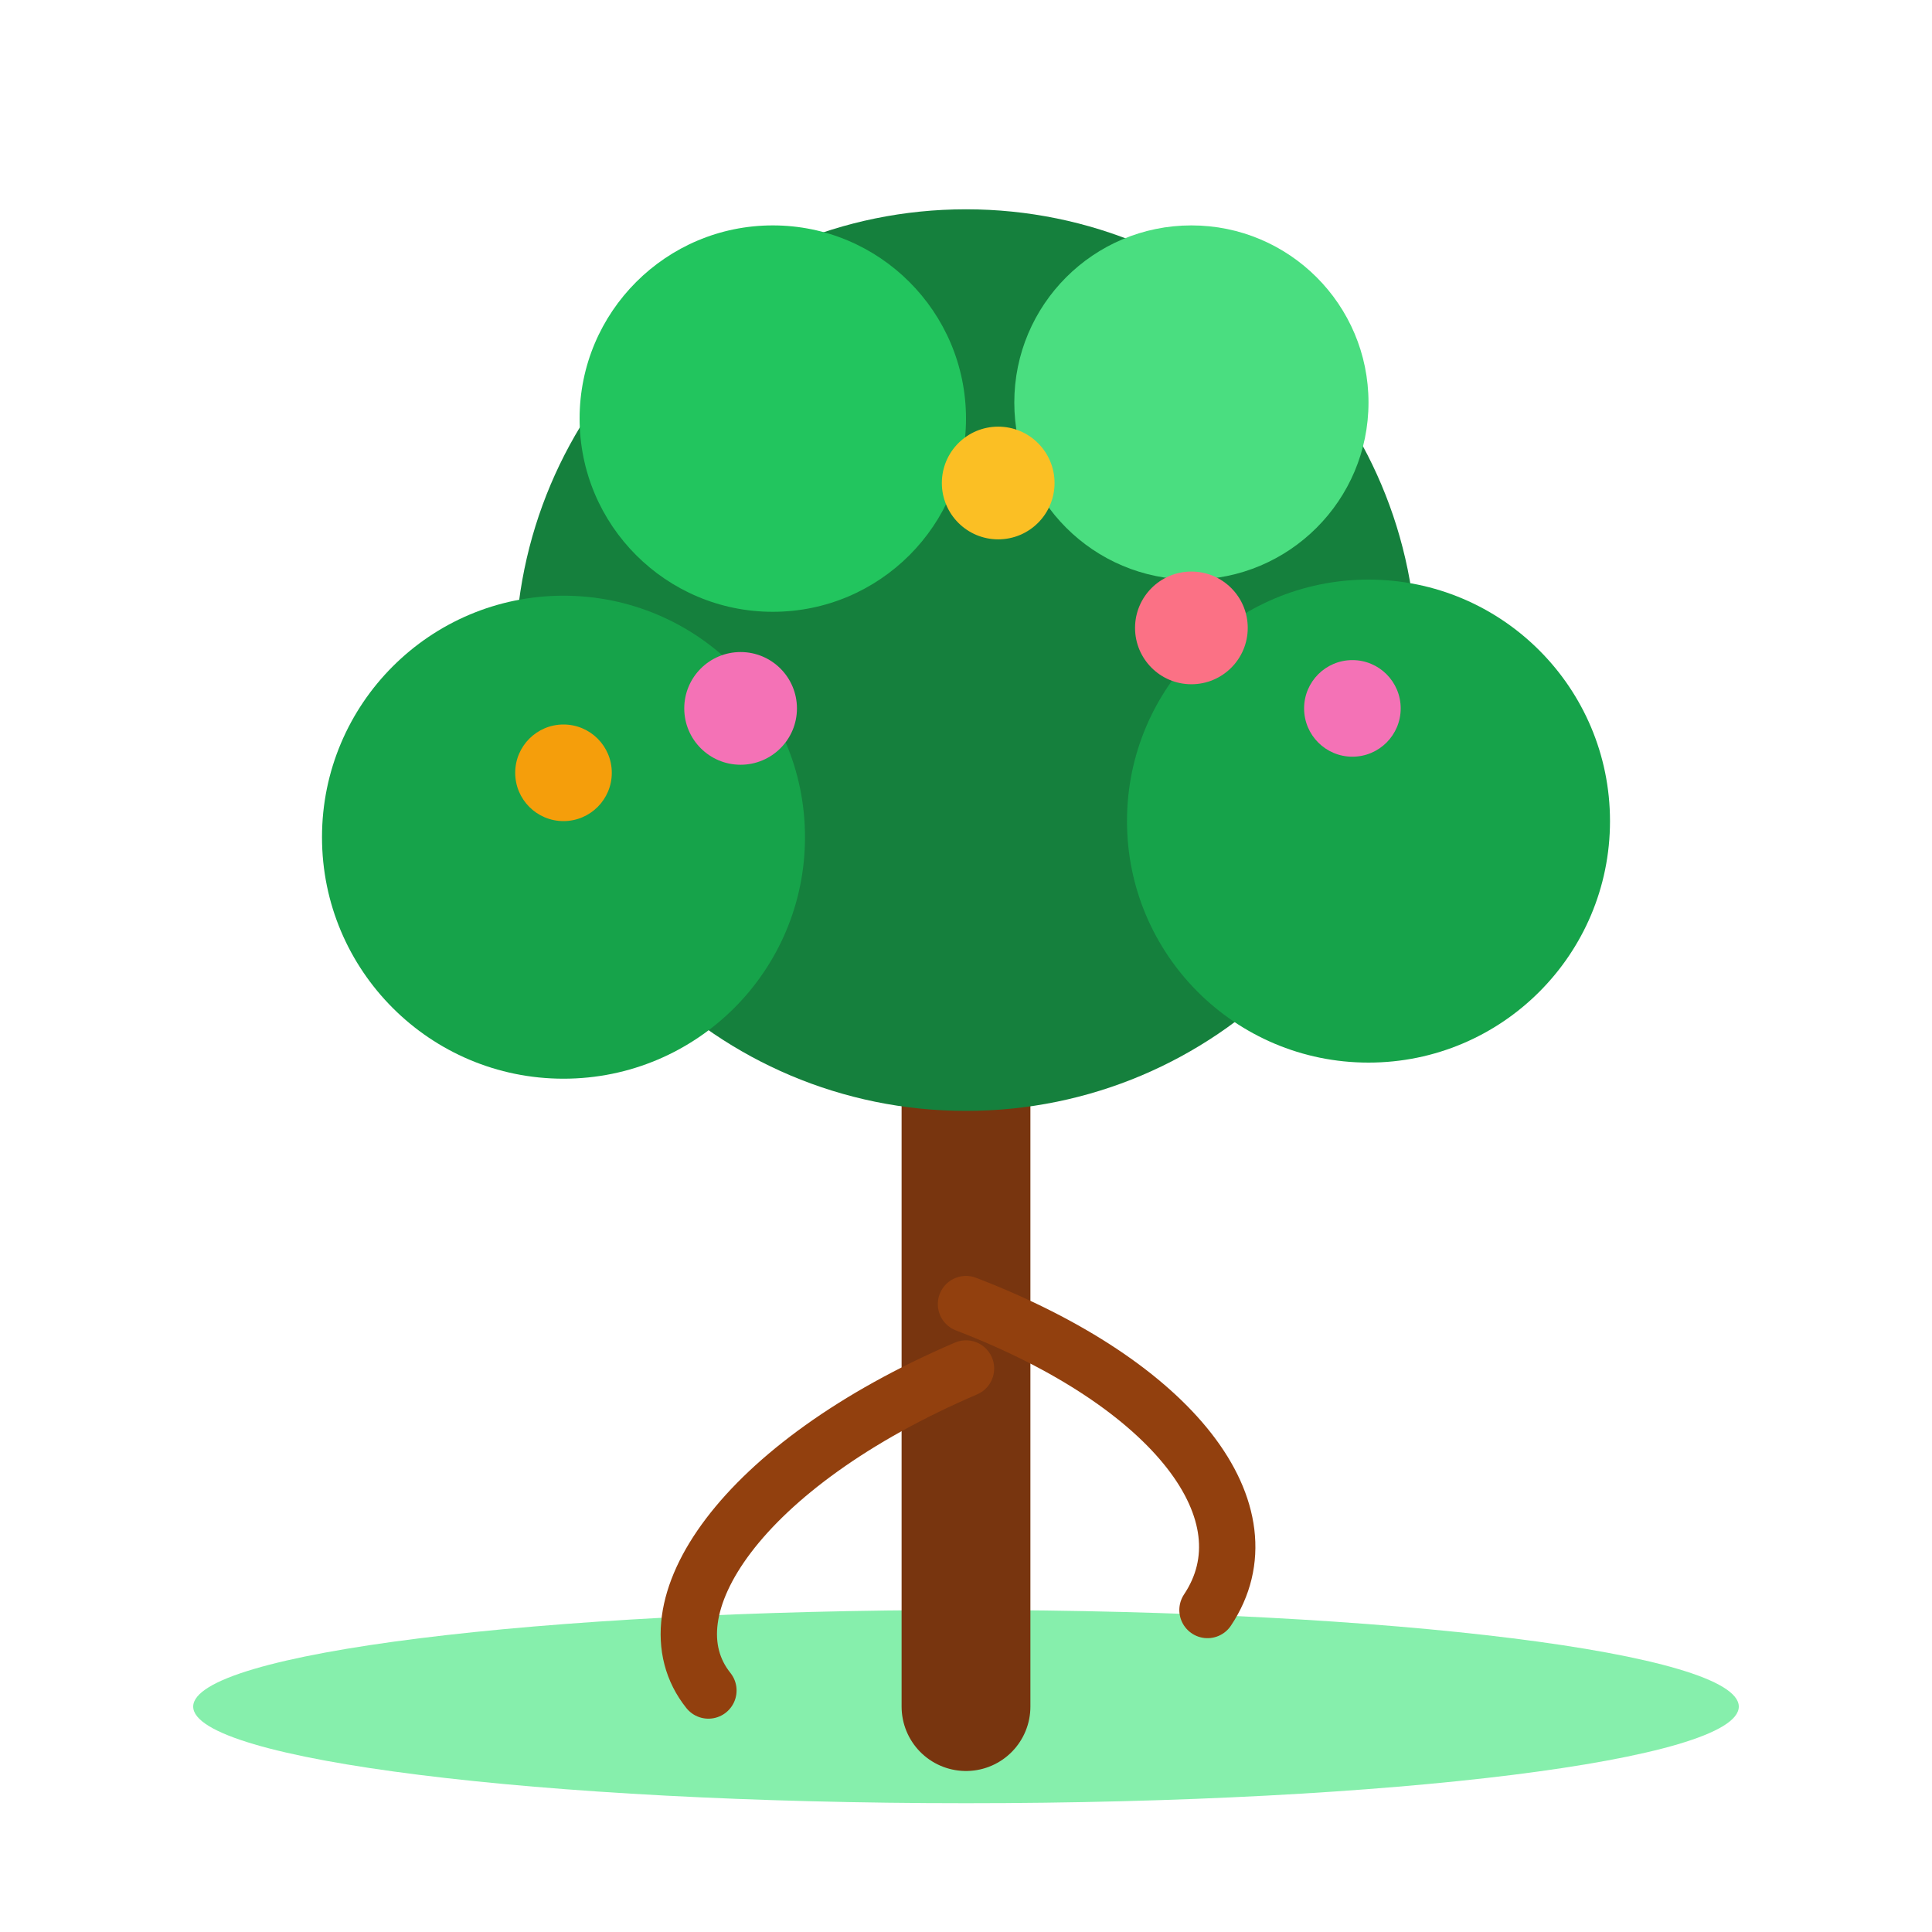
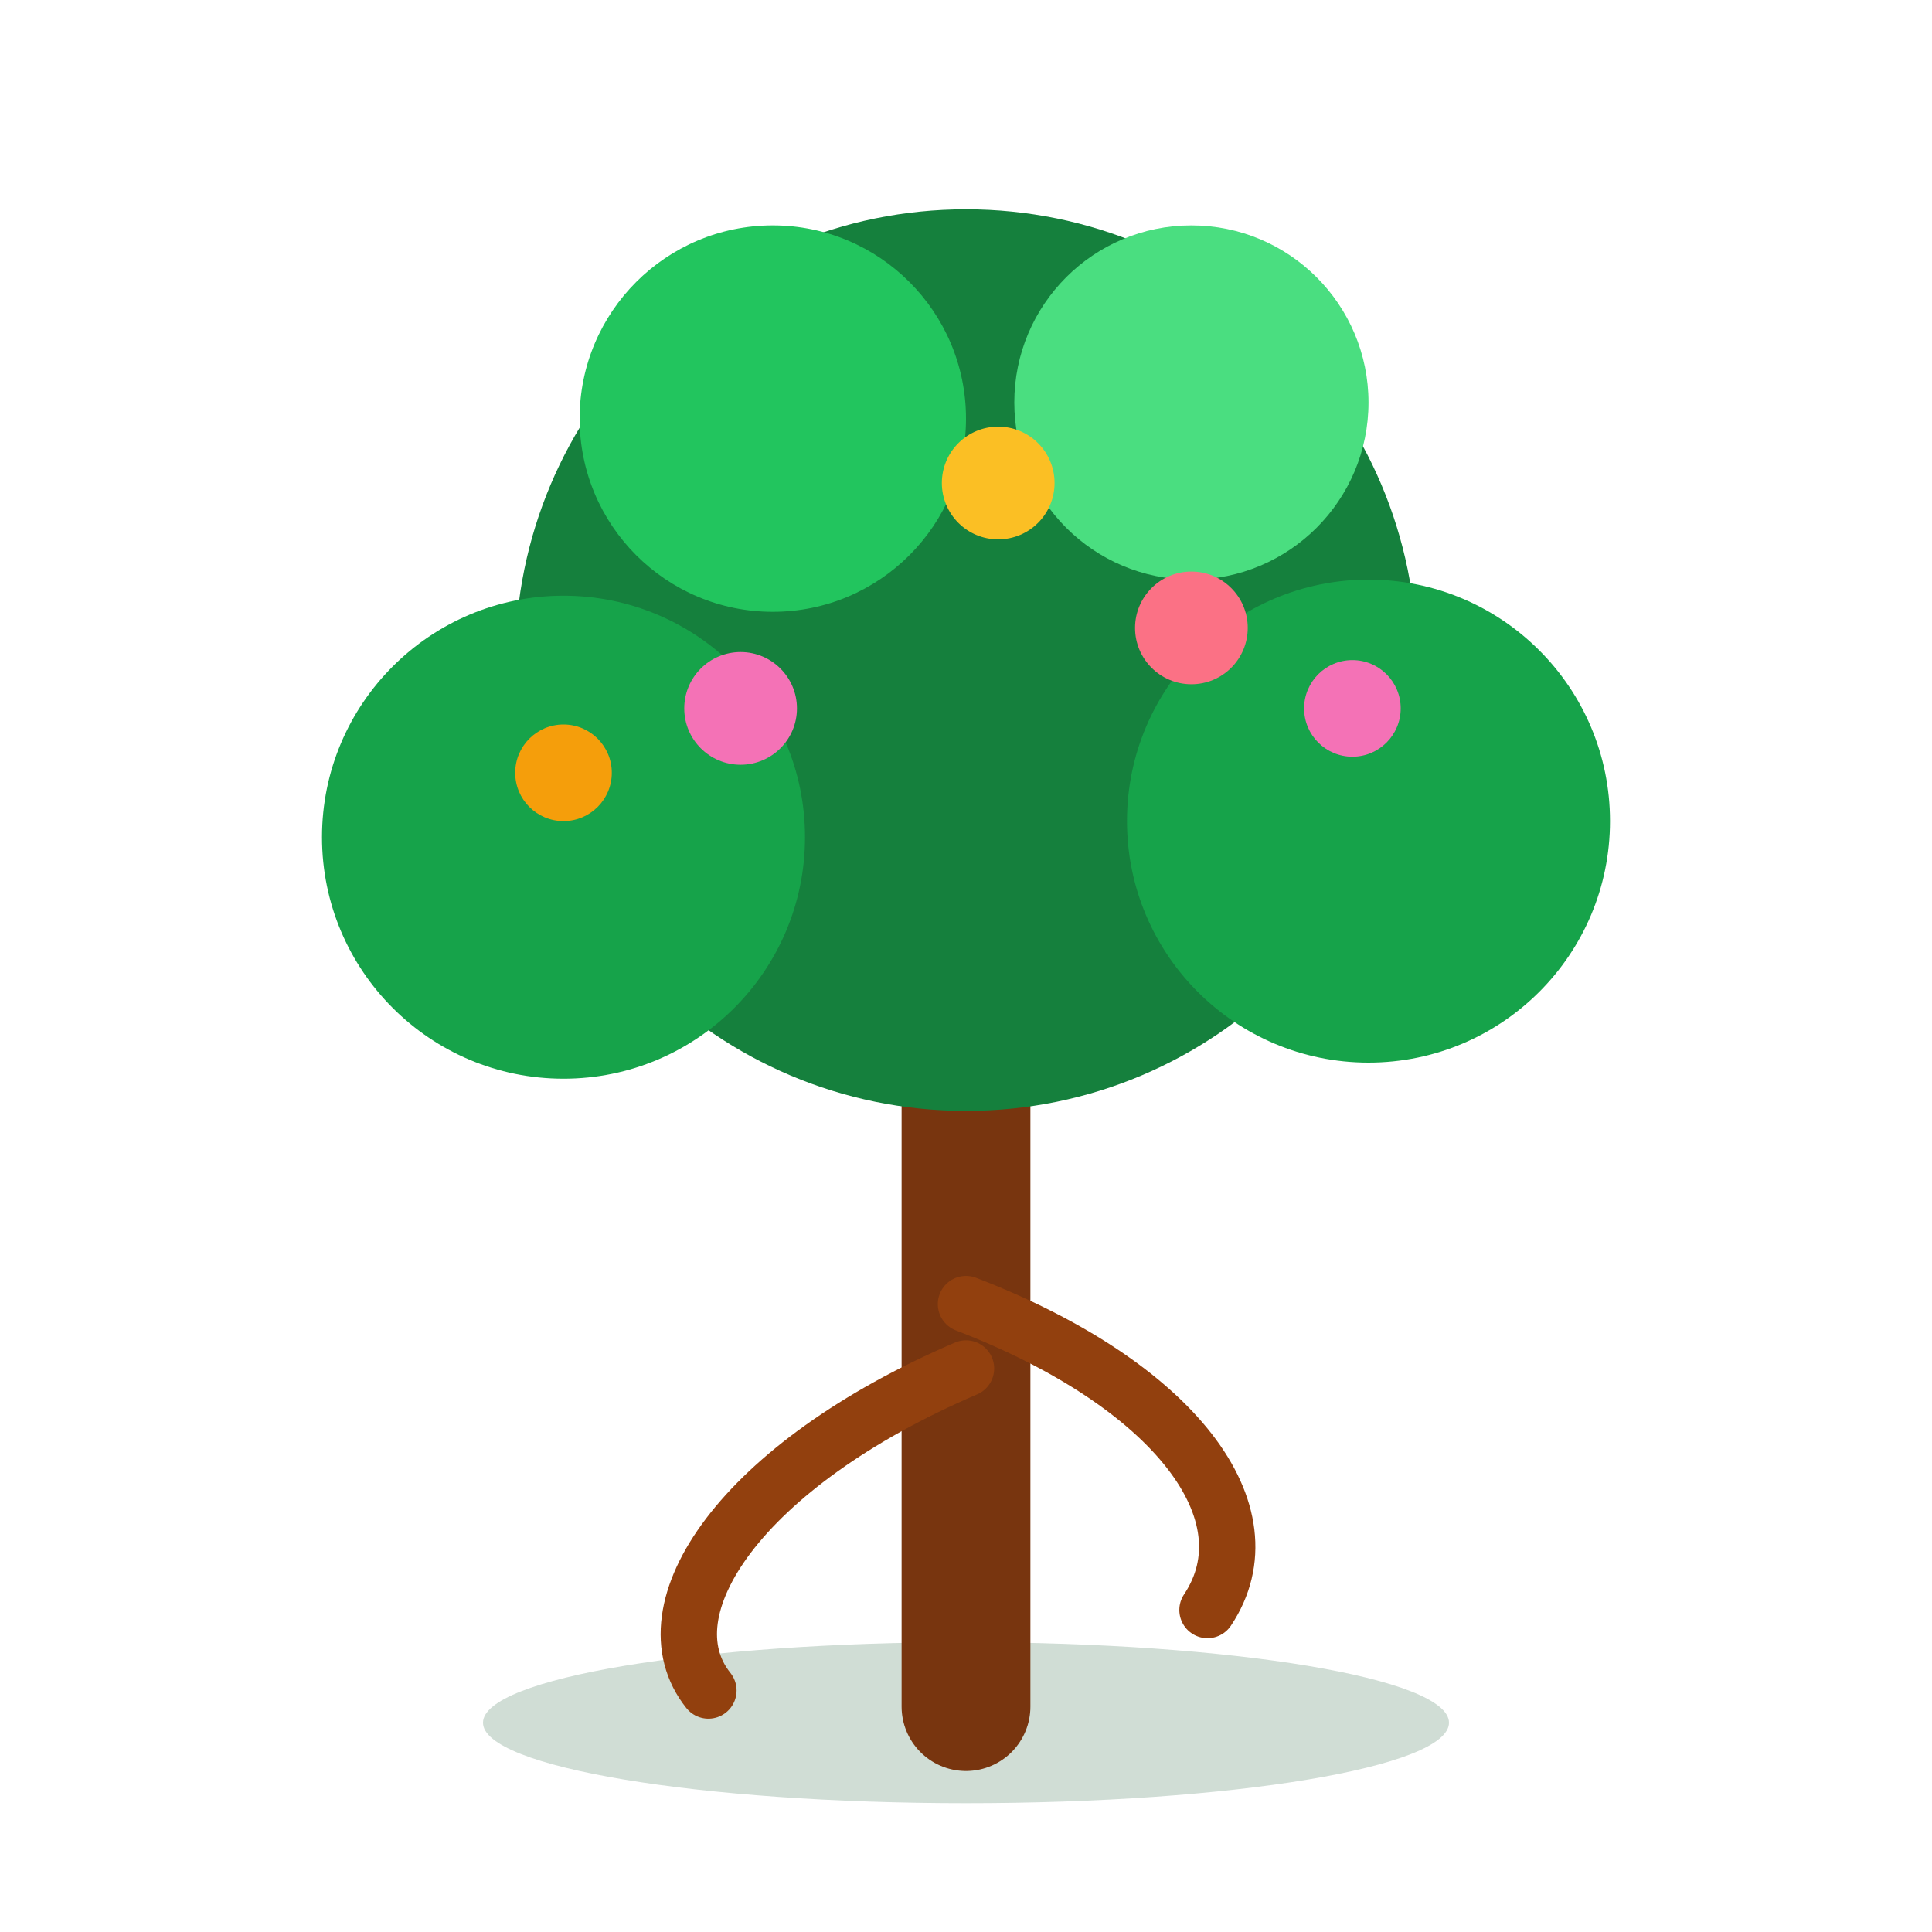
<svg xmlns="http://www.w3.org/2000/svg" viewBox="0 0 240 240" role="img" aria-label="Fully Grown Tree">
-   <ellipse cx="120" cy="212" rx="96" ry="12" fill="#86efac" />
+   <ellipse cx="120" cy="214" rx="60" ry="10" fill="#14532d" opacity=".2" />
  <path d="M120 212v-90" fill="none" stroke="#78350f" stroke-width="16" stroke-linecap="round" />
  <path d="M120 170c-28 12-40 30-32 40" fill="none" stroke="#92400e" stroke-width="7" stroke-linecap="round" />
  <path d="M120 162c26 10 38 26 30 38" fill="none" stroke="#92400e" stroke-width="7" stroke-linecap="round" />
  <circle cx="120" cy="82" r="56" fill="#15803d" />
  <circle cx="70" cy="104" r="30" fill="#16a34a" />
  <circle cx="170" cy="102" r="30" fill="#16a34a" />
  <circle cx="96" cy="52" r="24" fill="#22c55e" />
  <circle cx="148" cy="50" r="22" fill="#4ade80" />
  <circle cx="92" cy="88" r="7" fill="#f472b6" />
  <circle cx="148" cy="78" r="7" fill="#fb7185" />
  <circle cx="124" cy="60" r="7" fill="#fbbf24" />
  <circle cx="70" cy="96" r="6" fill="#f59e0b" />
  <circle cx="168" cy="88" r="6" fill="#f472b6" />
</svg>
